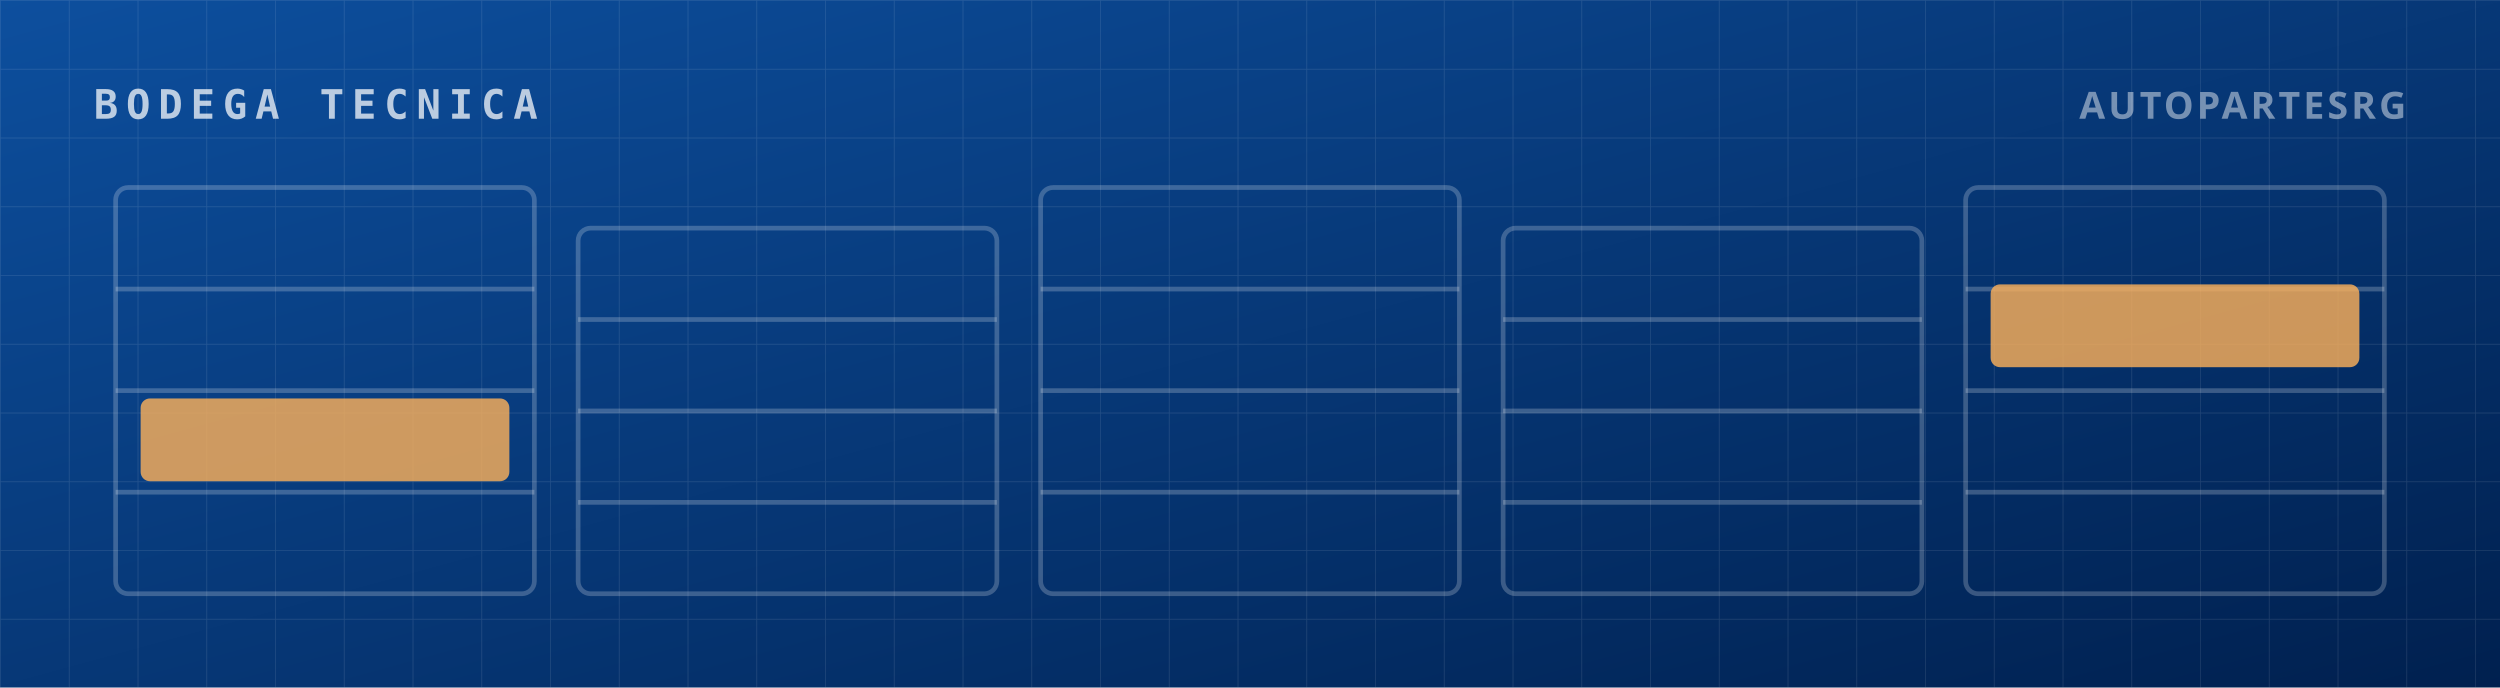
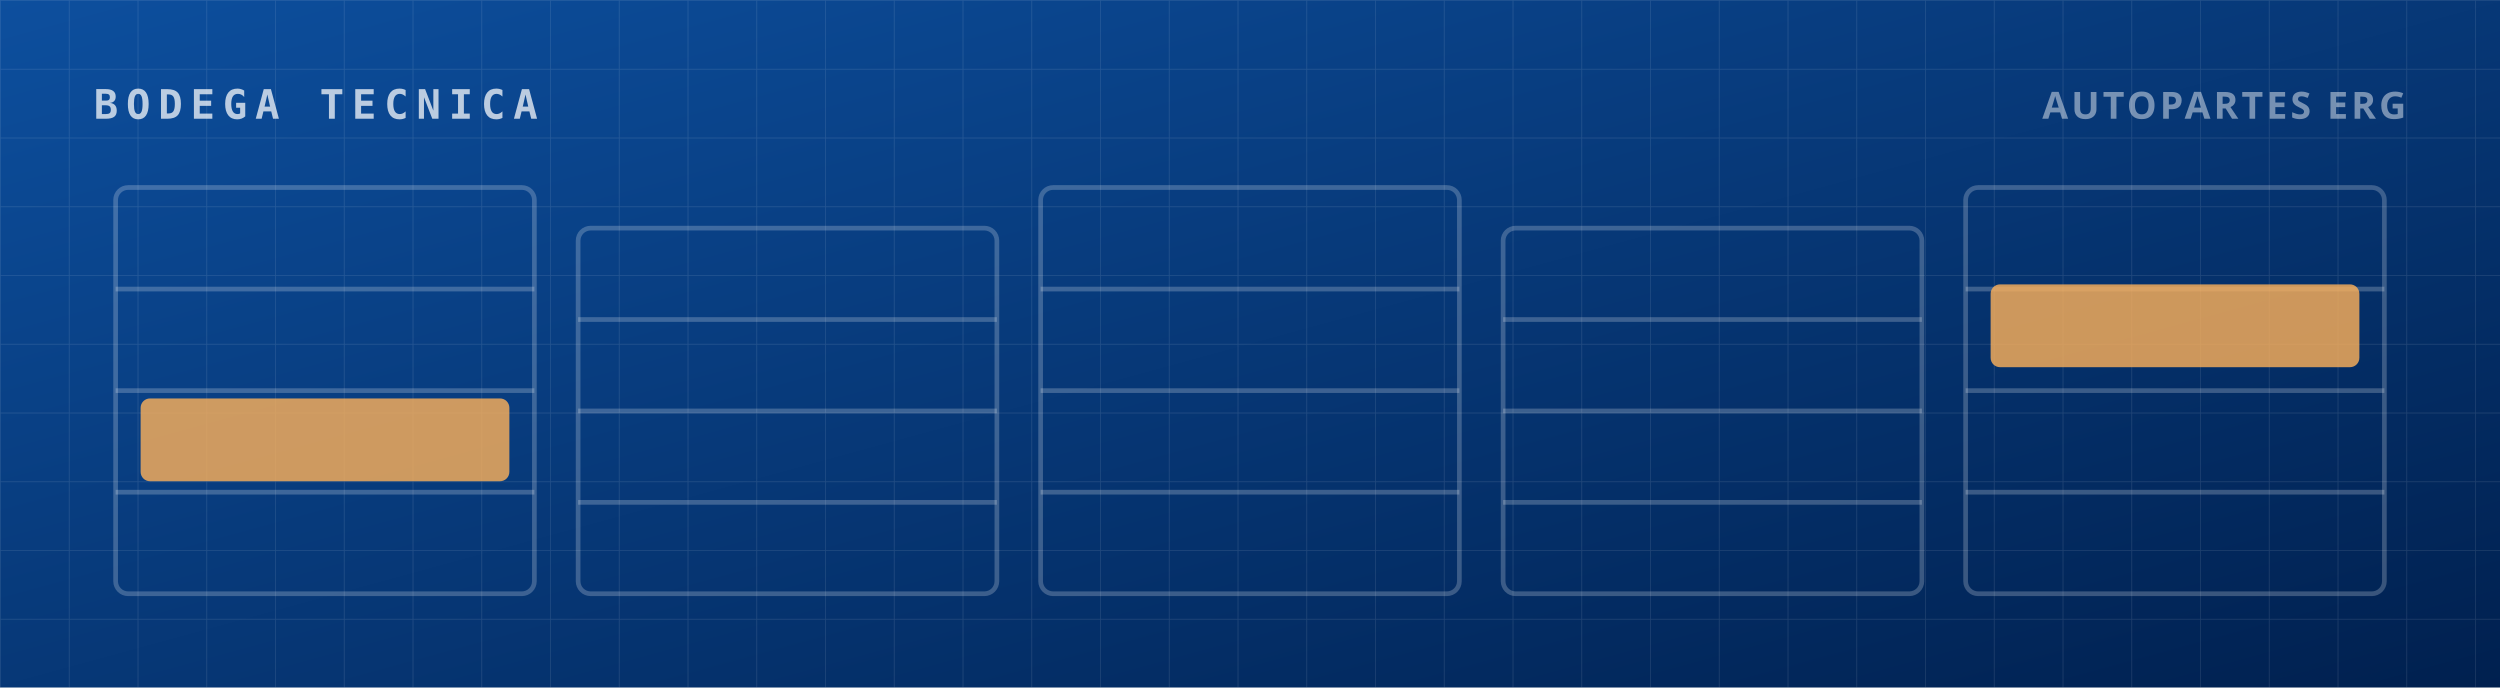
<svg xmlns="http://www.w3.org/2000/svg" viewBox="0 0 1600 440" width="1600" height="440" role="img">
  <defs>
    <linearGradient id="ng" x1="0" y1="0" x2="1" y2="1">
      <stop offset="0" stop-color="#0d4f9e" />
      <stop offset="1" stop-color="#00204f" />
    </linearGradient>
    <pattern id="nr" width="44" height="44" patternUnits="userSpaceOnUse">
      <path d="M44 0H0V44" fill="none" stroke="#ffffff" stroke-opacity="0.11" stroke-width="1" />
    </pattern>
  </defs>
  <rect width="1600" height="440" fill="url(#ng)" />
  <rect width="1600" height="440" fill="url(#nr)" />
  <g stroke="#ffffff" stroke-opacity="0.22" stroke-width="3" fill="none">
    <rect x="74" y="120" width="268" height="260" rx="8" />
    <path d="M74 185h268" />
    <path d="M74 250h268" />
    <path d="M74 315h268" />
    <rect x="370" y="146" width="268" height="234" rx="8" />
    <path d="M370 204.5h268" />
    <path d="M370 263h268" />
    <path d="M370 321.5h268" />
    <rect x="666" y="120" width="268" height="260" rx="8" />
    <path d="M666 185h268" />
    <path d="M666 250h268" />
    <path d="M666 315h268" />
    <rect x="962" y="146" width="268" height="234" rx="8" />
    <path d="M962 204.5h268" />
    <path d="M962 263h268" />
    <path d="M962 321.5h268" />
    <rect x="1258" y="120" width="268" height="260" rx="8" />
    <path d="M1258 185h268" />
    <path d="M1258 250h268" />
    <path d="M1258 315h268" />
  </g>
  <rect x="90" y="255" width="236" height="53" rx="6" fill="#ffb159" fill-opacity="0.8" />
  <rect x="1274" y="182" width="236" height="53" rx="6" fill="#ffb159" fill-opacity="0.8" />
  <text x="60" y="76" font-family="'JetBrains Mono',ui-monospace,monospace" font-size="26" font-weight="700" fill="#ffffff" fill-opacity="0.72" letter-spacing="5">BODEGA TECNICA</text>
-   <text x="1540" y="76" text-anchor="end" font-family="'Hanken Grotesk',system-ui,sans-serif" font-size="24" font-weight="700" fill="#ffffff" fill-opacity="0.45" letter-spacing="2">AUTOPARTESRG</text>
+   <text x="1540" y="76" text-anchor="end" font-family="'Hanken Grotesk',system-ui,sans-serif" font-size="24" font-weight="700" fill="#ffffff" fill-opacity="0.45" letter-spacing="2">AUTOPARTES ERG</text>
</svg>
